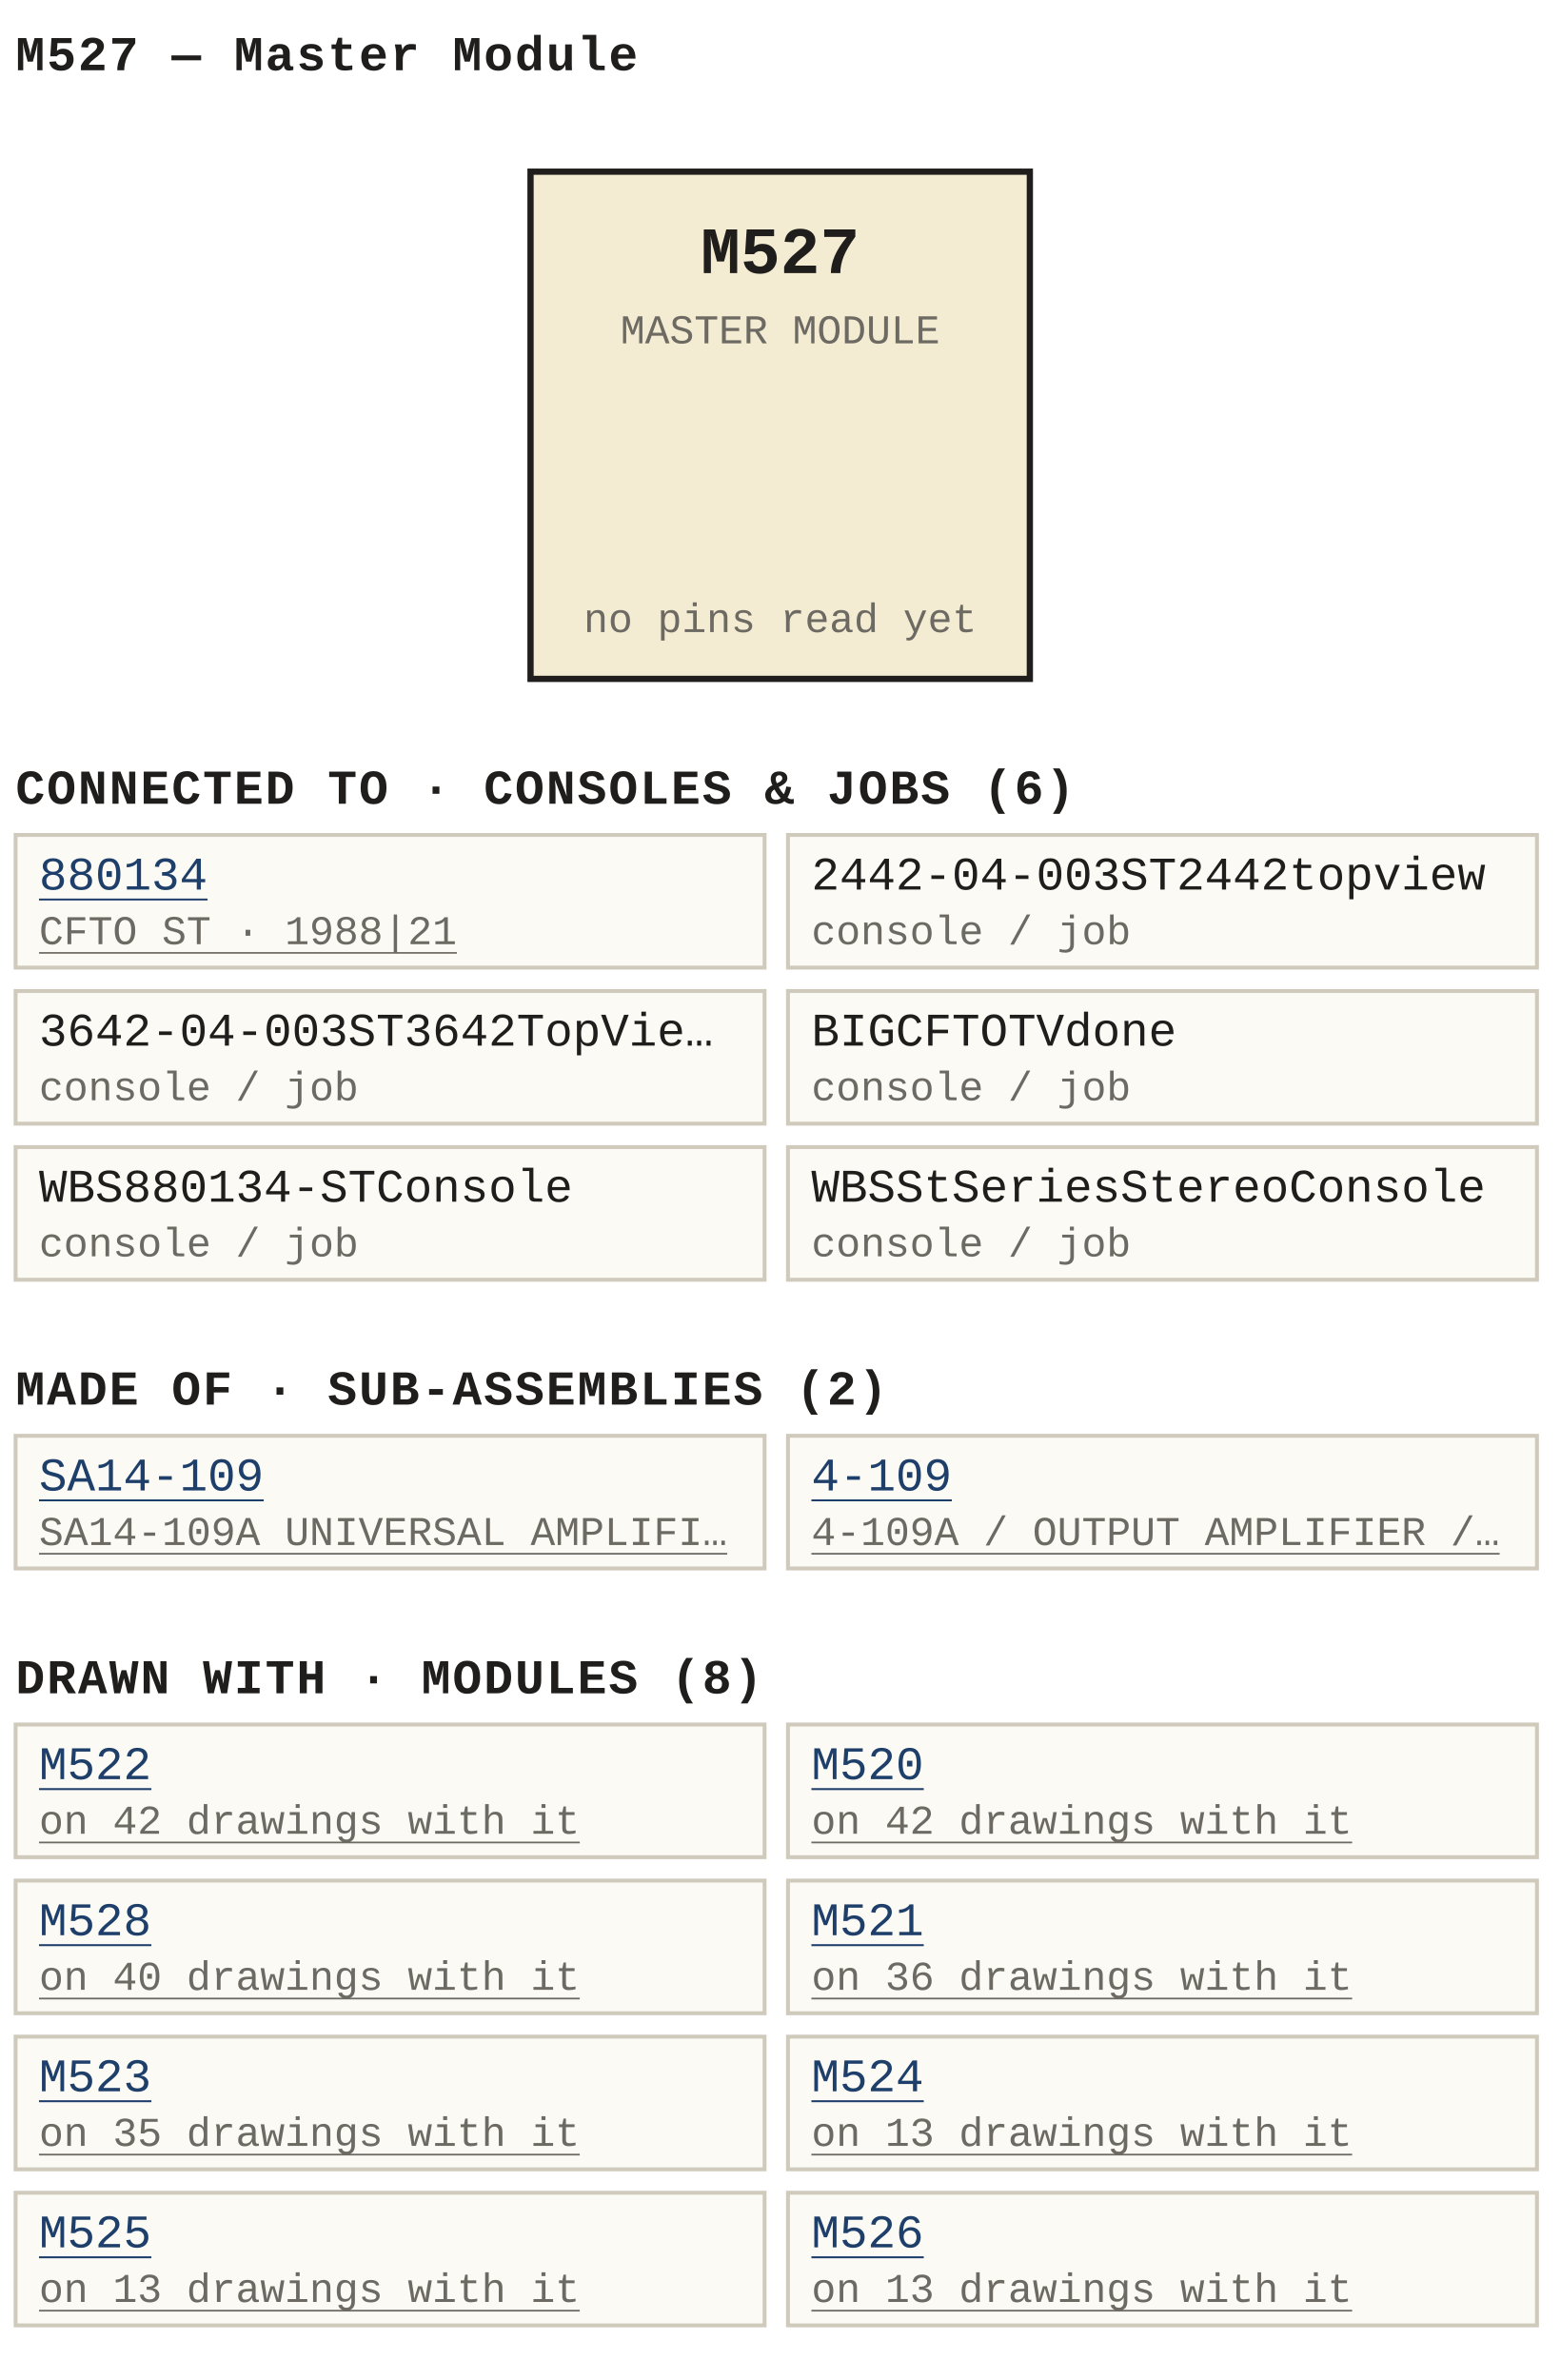
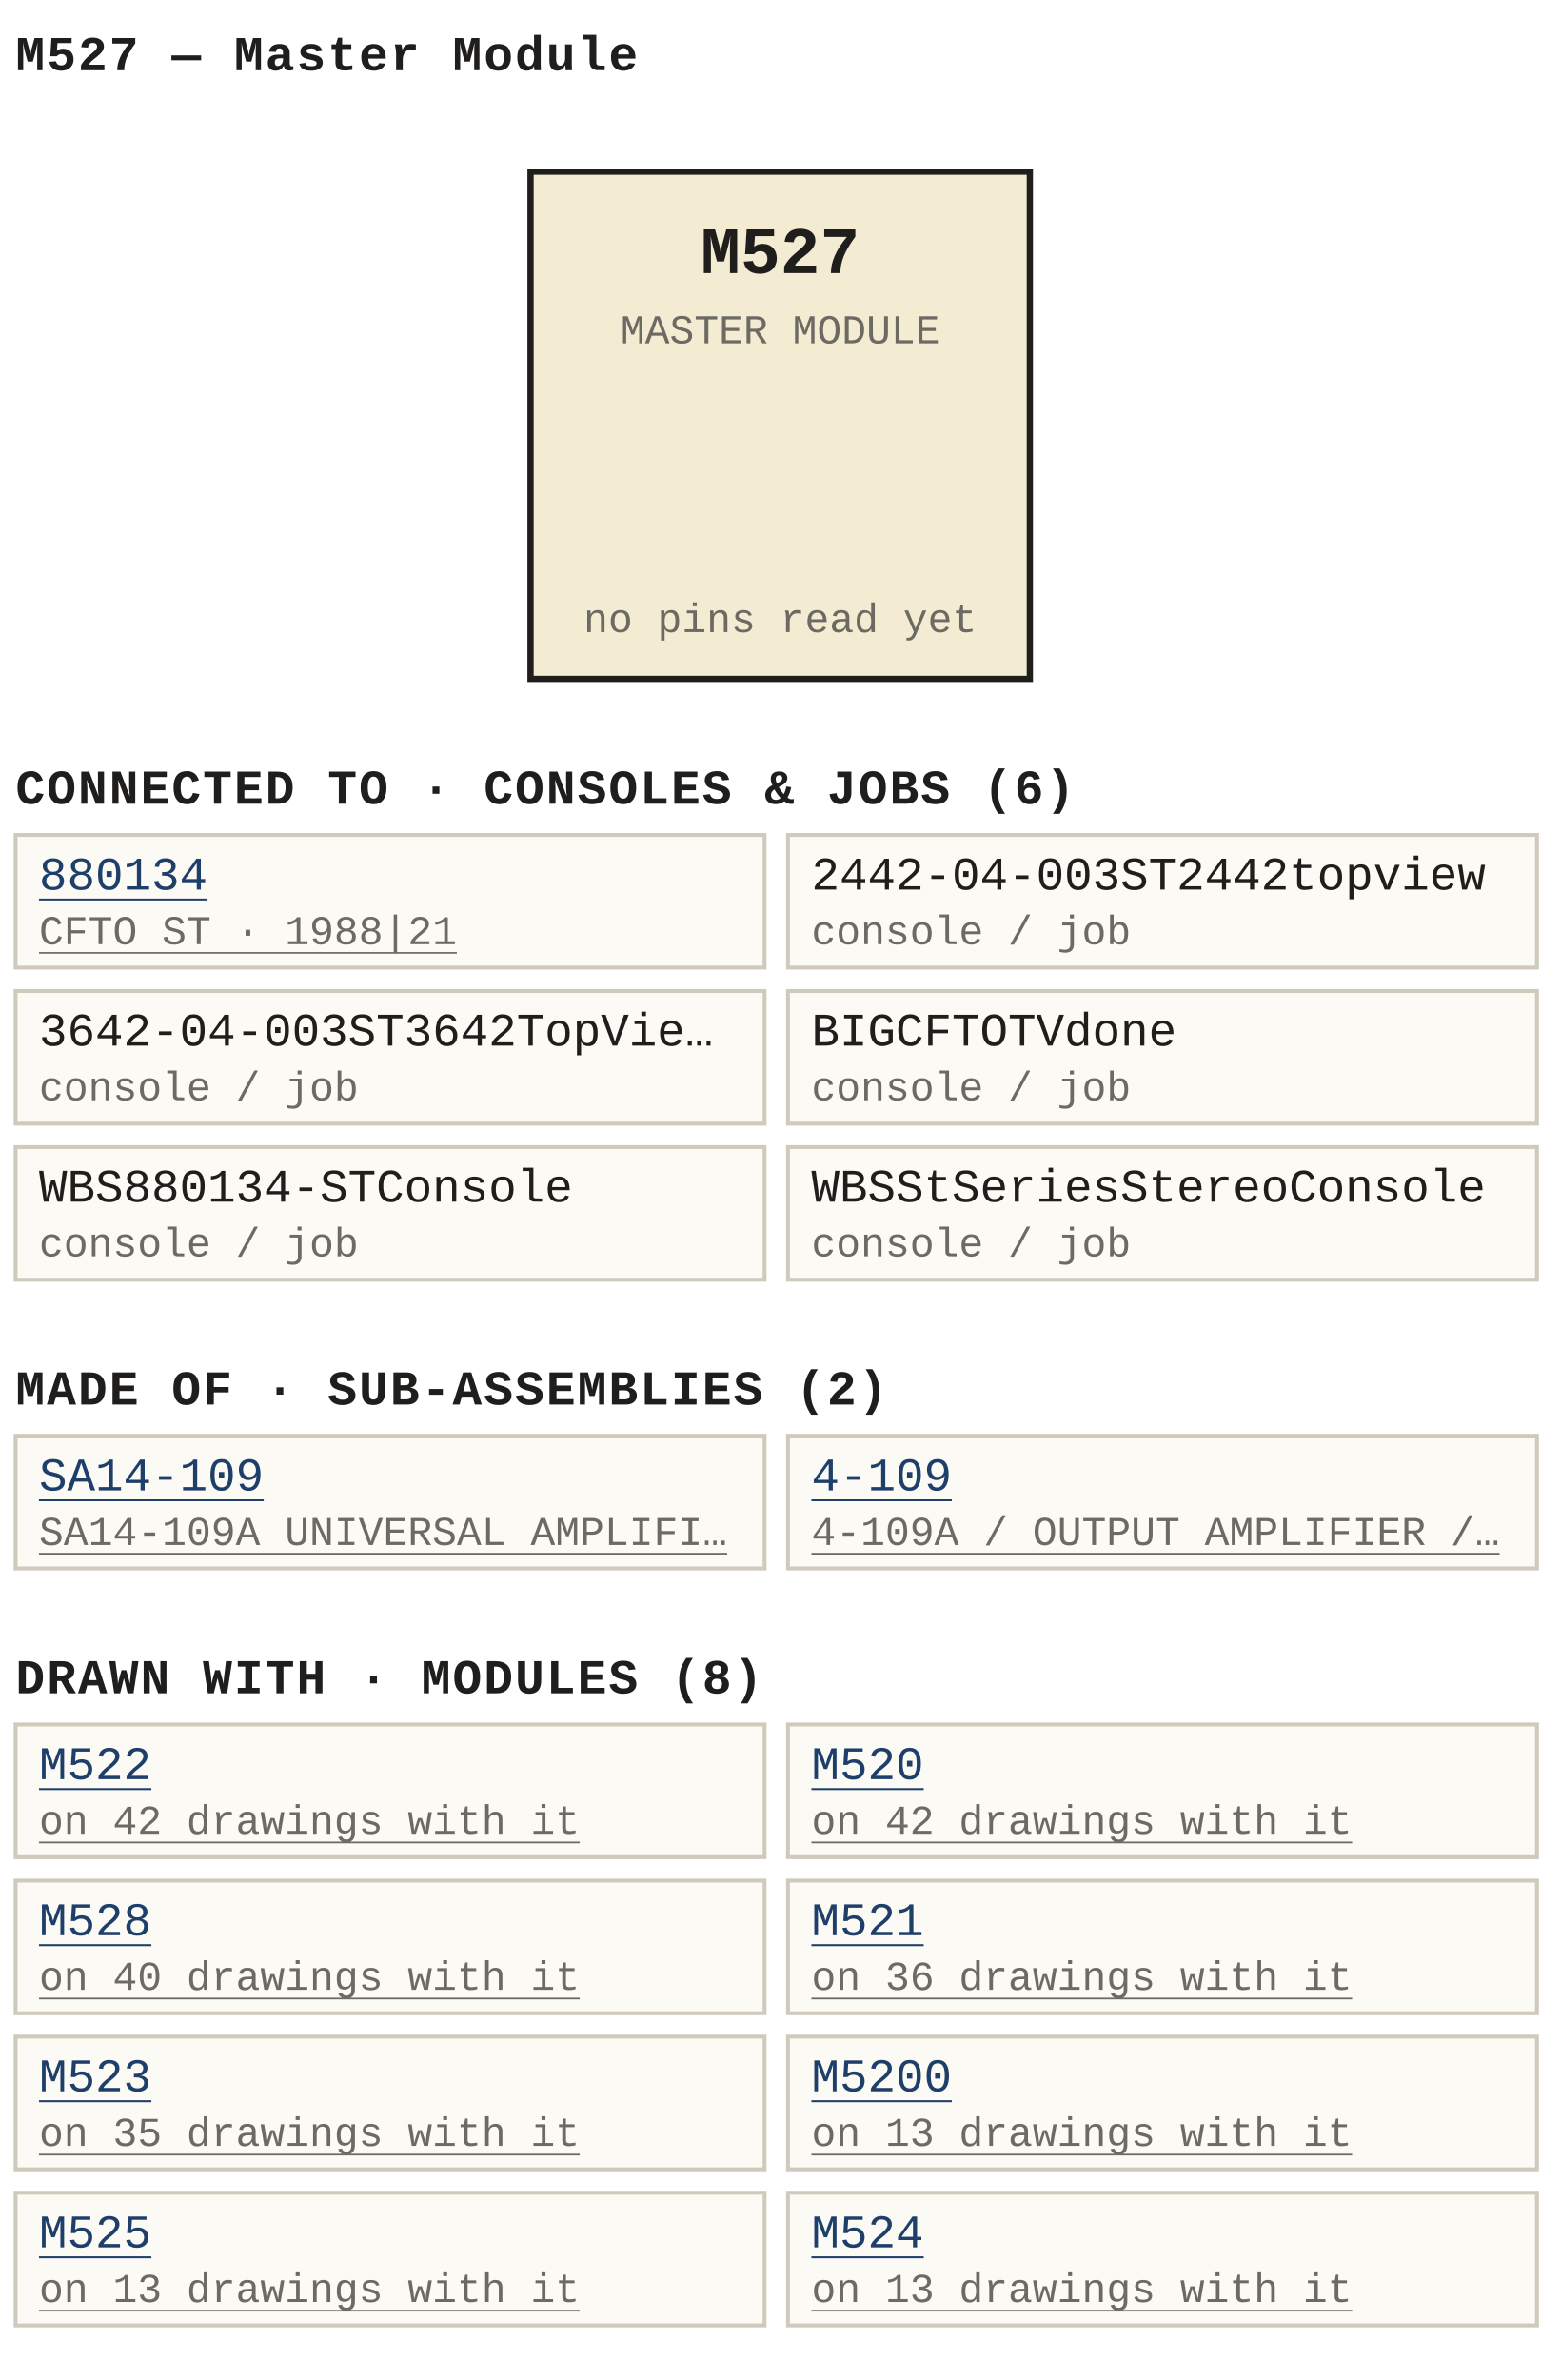
<svg xmlns="http://www.w3.org/2000/svg" class="wp" viewBox="0 0 400 610" width="400" height="610" role="img" aria-label="M527 connections" style="width:100%;max-width:500px;height:auto;background:#fbfaf4">
  <style>.wp text{font-family:"Courier Prime","Courier New",Courier,monospace;fill:#1f1e1c;font-size:12px} .wp .f{fill:#6d6a63;font-size:10.5px} .wp .h{font-size:12.5px;font-weight:700;letter-spacing:.04em} .wp .b{font-size:17px;font-weight:700} .wp a text{fill:#1f3f6b;text-decoration:underline} .wp a:hover rect{fill:#efe9d2}</style>
  <text x="4" y="18" class="h">M527 — Master Module</text>
  <rect x="136" y="44" width="128" height="130" fill="#f4ecd2" stroke="#1f1e1c" stroke-width="1.6" />
  <text x="200.0" y="70" class="b" text-anchor="middle">M527</text>
  <text x="200.0" y="88" class="f" text-anchor="middle">MASTER MODULE</text>
  <text x="200.0" y="162" class="f" text-anchor="middle">no pins read yet</text>
  <text x="4" y="206" class="h">CONNECTED TO · CONSOLES &amp; JOBS (6)</text>
  <a href="../../PAGES/Job-880134.html">
    <rect x="4" y="214" width="192" height="34" fill="#fbfaf4" stroke="#cfcabc" />
    <text x="10" y="228">880134</text>
    <text x="10" y="242" class="f">CFTO ST · 1988|21</text>
  </a>
  <rect x="202" y="214" width="192" height="34" fill="#fbfaf4" stroke="#cfcabc" />
  <text x="208" y="228">2442-04-003ST2442topview</text>
  <text x="208" y="242" class="f">console / job</text>
  <rect x="4" y="254" width="192" height="34" fill="#fbfaf4" stroke="#cfcabc" />
  <text x="10" y="268">3642-04-003ST3642TopVie…</text>
  <text x="10" y="282" class="f">console / job</text>
  <rect x="202" y="254" width="192" height="34" fill="#fbfaf4" stroke="#cfcabc" />
  <text x="208" y="268">BIGCFTOTVdone</text>
  <text x="208" y="282" class="f">console / job</text>
  <rect x="4" y="294" width="192" height="34" fill="#fbfaf4" stroke="#cfcabc" />
  <text x="10" y="308">WBS880134-STConsole</text>
  <text x="10" y="322" class="f">console / job</text>
  <rect x="202" y="294" width="192" height="34" fill="#fbfaf4" stroke="#cfcabc" />
  <text x="208" y="308">WBSStSeriesStereoConsole</text>
  <text x="208" y="322" class="f">console / job</text>
  <text x="4" y="360" class="h">MADE OF · SUB-ASSEMBLIES (2)</text>
  <a href="../../PAGES/Register-Circuit-boards-SA14-nnn.html#sa14-109">
    <rect x="4" y="368" width="192" height="34" fill="#fbfaf4" stroke="#cfcabc" />
    <text x="10" y="382">SA14-109</text>
    <text x="10" y="396" class="f">SA14-109A UNIVERSAL AMPLIFI…</text>
  </a>
  <a href="../../PAGES/Register-Sub-assemblies-n-nnn.html#4-109">
    <rect x="202" y="368" width="192" height="34" fill="#fbfaf4" stroke="#cfcabc" />
    <text x="208" y="382">4-109</text>
    <text x="208" y="396" class="f">4-109A / OUTPUT AMPLIFIER /…</text>
  </a>
  <text x="4" y="434" class="h">DRAWN WITH · MODULES (8)</text>
  <a href="../../PAGES/M522.html">
    <rect x="4" y="442" width="192" height="34" fill="#fbfaf4" stroke="#cfcabc" />
    <text x="10" y="456">M522</text>
    <text x="10" y="470" class="f">on 42 drawings with it</text>
  </a>
  <a href="../../PAGES/M520.html">
    <rect x="202" y="442" width="192" height="34" fill="#fbfaf4" stroke="#cfcabc" />
    <text x="208" y="456">M520</text>
    <text x="208" y="470" class="f">on 42 drawings with it</text>
  </a>
  <a href="../../PAGES/M528.html">
    <rect x="4" y="482" width="192" height="34" fill="#fbfaf4" stroke="#cfcabc" />
    <text x="10" y="496">M528</text>
    <text x="10" y="510" class="f">on 40 drawings with it</text>
  </a>
  <a href="../../PAGES/M521.html">
    <rect x="202" y="482" width="192" height="34" fill="#fbfaf4" stroke="#cfcabc" />
    <text x="208" y="496">M521</text>
    <text x="208" y="510" class="f">on 36 drawings with it</text>
  </a>
  <a href="../../PAGES/M523.html">
    <rect x="4" y="522" width="192" height="34" fill="#fbfaf4" stroke="#cfcabc" />
    <text x="10" y="536">M523</text>
    <text x="10" y="550" class="f">on 35 drawings with it</text>
  </a>
-   <a href="../../PAGES/M524.html">
+   <a href="../../PAGES/M5200.html">
    <rect x="202" y="522" width="192" height="34" fill="#fbfaf4" stroke="#cfcabc" />
-     <text x="208" y="536">M524</text>
+     <text x="208" y="536">M5200</text>
    <text x="208" y="550" class="f">on 13 drawings with it</text>
  </a>
  <a href="../../PAGES/M525.html">
    <rect x="4" y="562" width="192" height="34" fill="#fbfaf4" stroke="#cfcabc" />
    <text x="10" y="576">M525</text>
    <text x="10" y="590" class="f">on 13 drawings with it</text>
  </a>
-   <a href="../../PAGES/M526.html">
+   <a href="../../PAGES/M524.html">
    <rect x="202" y="562" width="192" height="34" fill="#fbfaf4" stroke="#cfcabc" />
-     <text x="208" y="576">M526</text>
+     <text x="208" y="576">M524</text>
    <text x="208" y="590" class="f">on 13 drawings with it</text>
  </a>
</svg>
